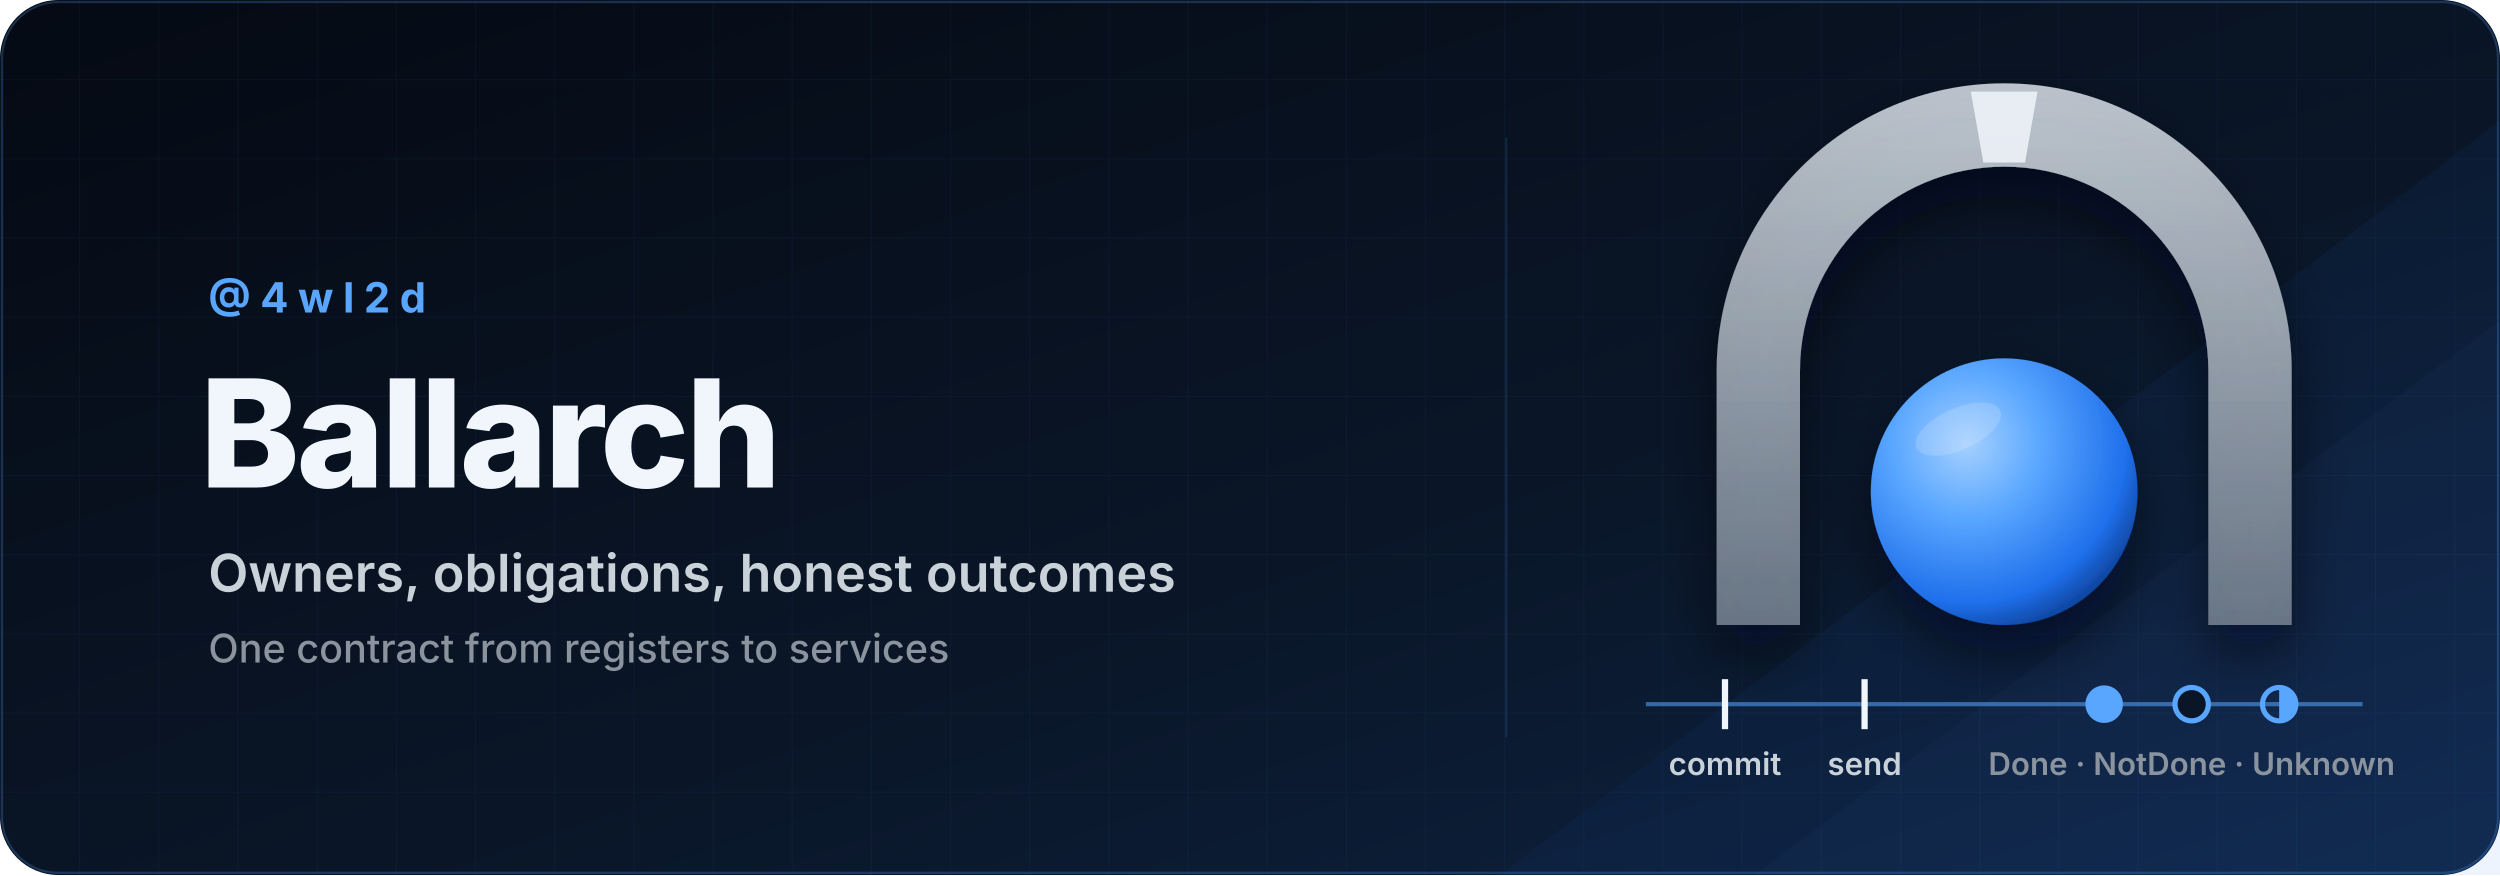
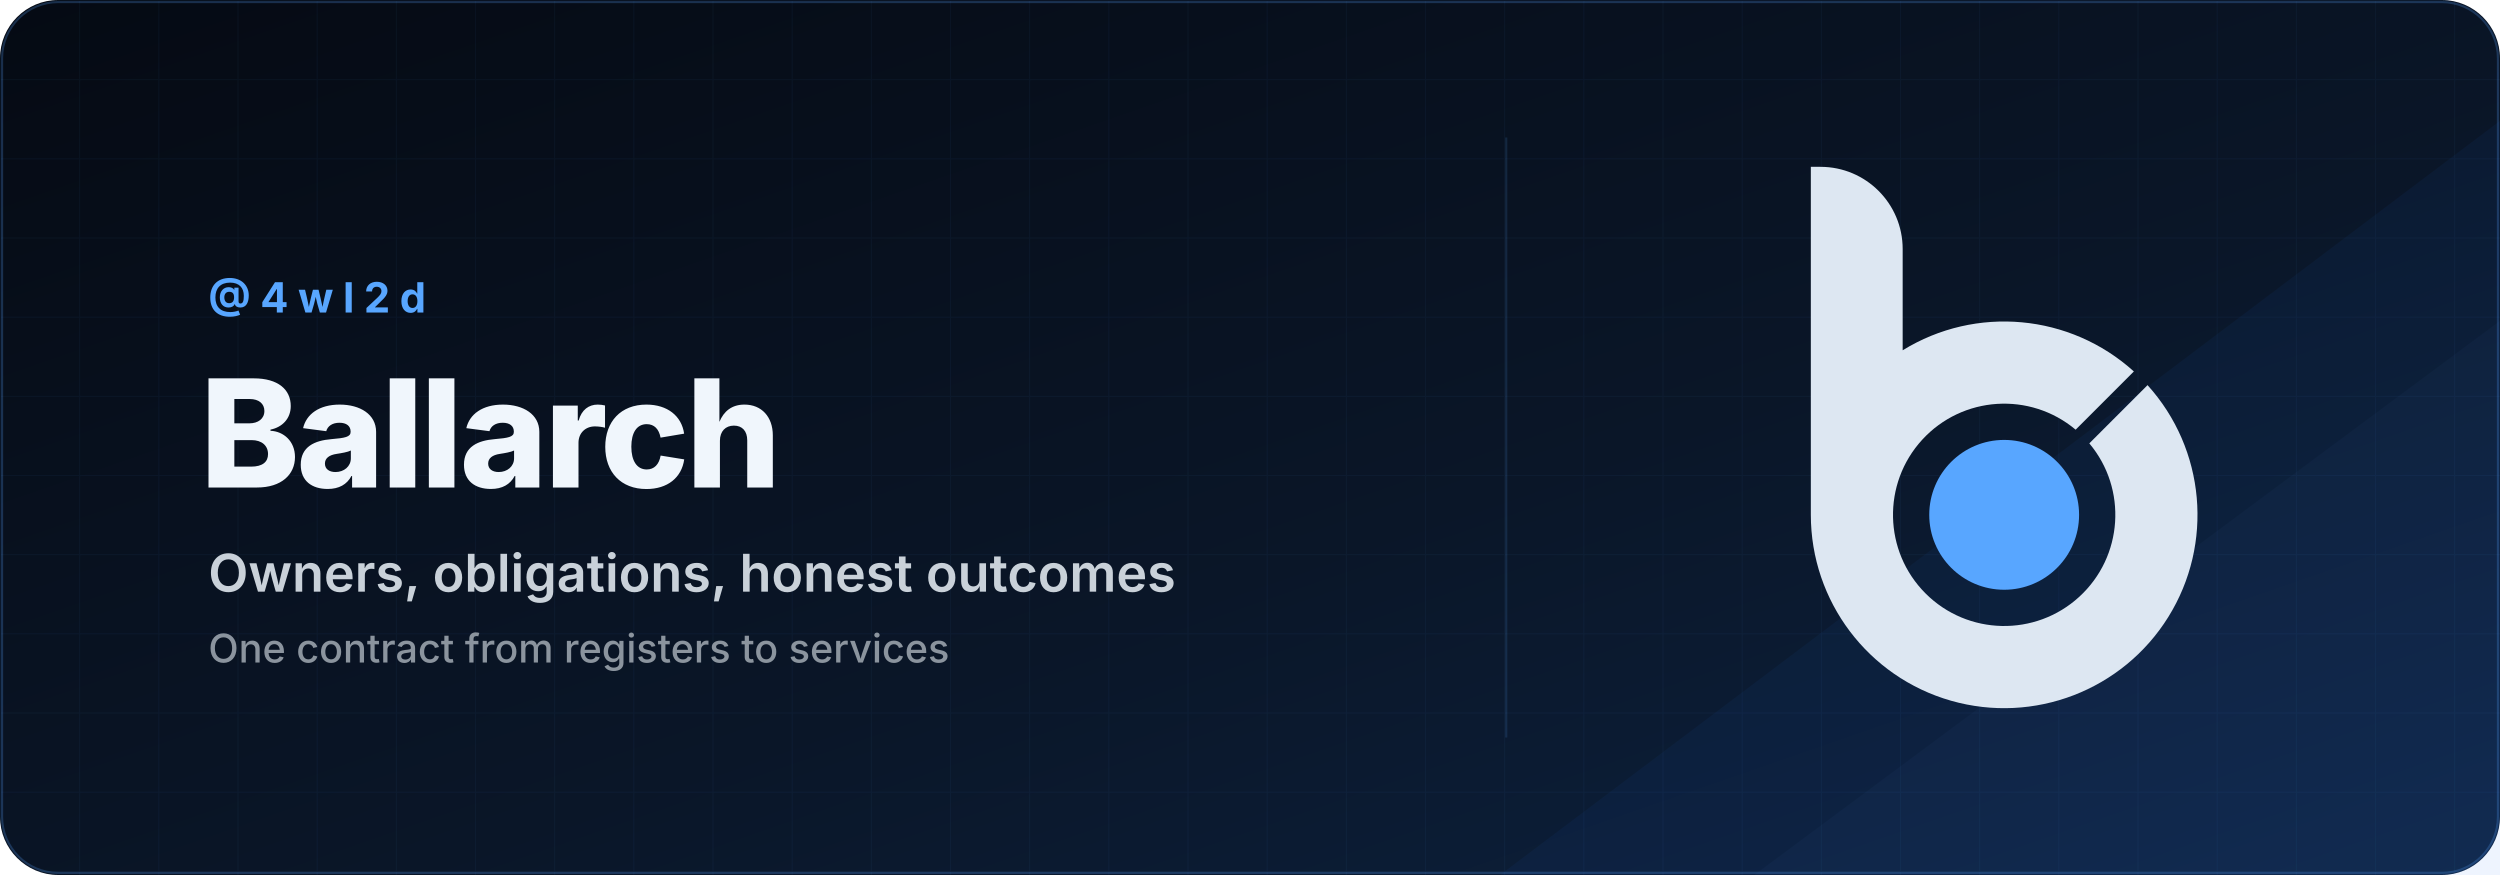
<svg xmlns="http://www.w3.org/2000/svg" width="1200" height="420" viewBox="0 0 1200 420" role="img" aria-labelledby="title desc">
  <defs>
    <linearGradient id="background" x1="0" y1="0" x2="1" y2="1">
      <stop offset="0" stop-color="#050A13" />
      <stop offset="0.58" stop-color="#0A1628" />
      <stop offset="1" stop-color="#0D2342" />
    </linearGradient>
-     <radialGradient id="ball" cx="0.36" cy="0.32" r="0.75">
-       <stop offset="0" stop-color="#A5D0FF" />
-       <stop offset="0.38" stop-color="#58A6FF" />
-       <stop offset="0.8" stop-color="#1F6FEB" />
-       <stop offset="1" stop-color="#0B3D91" />
-     </radialGradient>
-     <linearGradient id="arch" x1="0" y1="0" x2="0" y2="1">
-       <stop offset="0" stop-color="#C9D1D9" />
-       <stop offset="1" stop-color="#6E7B8A" />
-     </linearGradient>
    <pattern id="grid" width="38" height="38" patternUnits="userSpaceOnUse">
      <path d="M38 0H0V38" fill="none" stroke="#58A6FF" stroke-opacity="0.045" />
    </pattern>
-     <filter id="shadow" x="-35%" y="-35%" width="170%" height="170%">
-       <feDropShadow dx="0" dy="14" stdDeviation="14" flood-color="#010409" flood-opacity="0.6" />
-     </filter>
  </defs>
  <rect width="1200" height="420" rx="28" fill="url(#background)" />
  <rect width="1200" height="420" rx="28" fill="url(#grid)" />
  <rect x="1" y="1" width="1198" height="418" rx="27" fill="none" stroke="#58A6FF" stroke-opacity="0.24" />
  <path d="M720 420L1200 58V420Z" fill="#1F6FEB" opacity="0.055" />
  <path d="M842 420L1200 154V420Z" fill="#58A6FF" opacity="0.035" />
  <line x1="723" y1="66" x2="723" y2="354" stroke="#58A6FF" stroke-opacity="0.14" />
  <g transform="translate(0 56)" font-family="Inter, ui-sans-serif, -apple-system, BlinkMacSystemFont, Segoe UI, sans-serif">
    <text x="100" y="94" fill="#58A6FF" font-size="20" font-weight="650" letter-spacing="4.6">@4wl2d</text>
    <text x="96" y="178" fill="#F0F6FC" font-size="72" font-weight="760" letter-spacing="-1.6">Ballarch</text>
    <text x="100" y="228" fill="#C9D1D9" font-size="25" font-weight="600">Owners, obligations, honest outcomes</text>
    <text x="100" y="262" fill="#8B949E" font-size="19" font-weight="500">One contract from registers to services</text>
  </g>
-   <g transform="translate(962 0)" filter="url(#shadow)">
-     <path d="M-138 300V178A138 138 0 0 1 138 178V300H98V178A98 98 0 0 0 -98 178V300Z" fill="url(#arch)" opacity="0.92" />
-     <path d="M-16 44h32l-6 34h-20z" fill="#F0F6FC" opacity="0.85" />
-     <circle cx="0" cy="236" r="64" fill="url(#ball)" />
-     <ellipse cx="-22" cy="206" rx="22" ry="10" fill="#F0F6FC" opacity="0.18" transform="rotate(-24 -22 206)" />
-   </g>
-   <g font-family="Inter, ui-sans-serif, -apple-system, BlinkMacSystemFont, Segoe UI, sans-serif" font-size="15" font-weight="600">
-     <line x1="790" y1="338" x2="1134" y2="338" stroke="#58A6FF" stroke-opacity="0.55" stroke-width="2" />
-     <line x1="828" y1="326" x2="828" y2="350" stroke="#F0F6FC" stroke-width="3" />
-     <text x="828" y="372" fill="#C9D1D9" text-anchor="middle">commit</text>
-     <line x1="895" y1="326" x2="895" y2="350" stroke="#F0F6FC" stroke-width="3" />
-     <text x="895" y="372" fill="#C9D1D9" text-anchor="middle">send</text>
-     <circle cx="1010" cy="338" r="9" fill="#58A6FF" />
-     <circle cx="1052" cy="338" r="8" fill="#0A1628" stroke="#58A6FF" stroke-width="2.5" />
-     <path d="M1094 329a9 9 0 0 1 0 18z" fill="#58A6FF" />
-     <circle cx="1094" cy="338" r="8" fill="none" stroke="#58A6FF" stroke-width="2.5" />
-     <text x="1052" y="372" fill="#8B949E" text-anchor="middle">Done · NotDone · Unknown</text>
+   <g transform="translate(813.52 61.52) scale(1.16)">
+     <path d="M48 16H52A34 34 0 0 1 86 50V91.912A80 80 0 0 1 181.669 100.674L157.575 124.768A46 46 0 1 0 163.232 130.425L187.326 106.331A80 80 0 1 1 48 160V16Z" fill="#DDE7F2" />
+     <circle cx="128" cy="160" r="31" fill="#58A6FF" />
  </g>
</svg>
